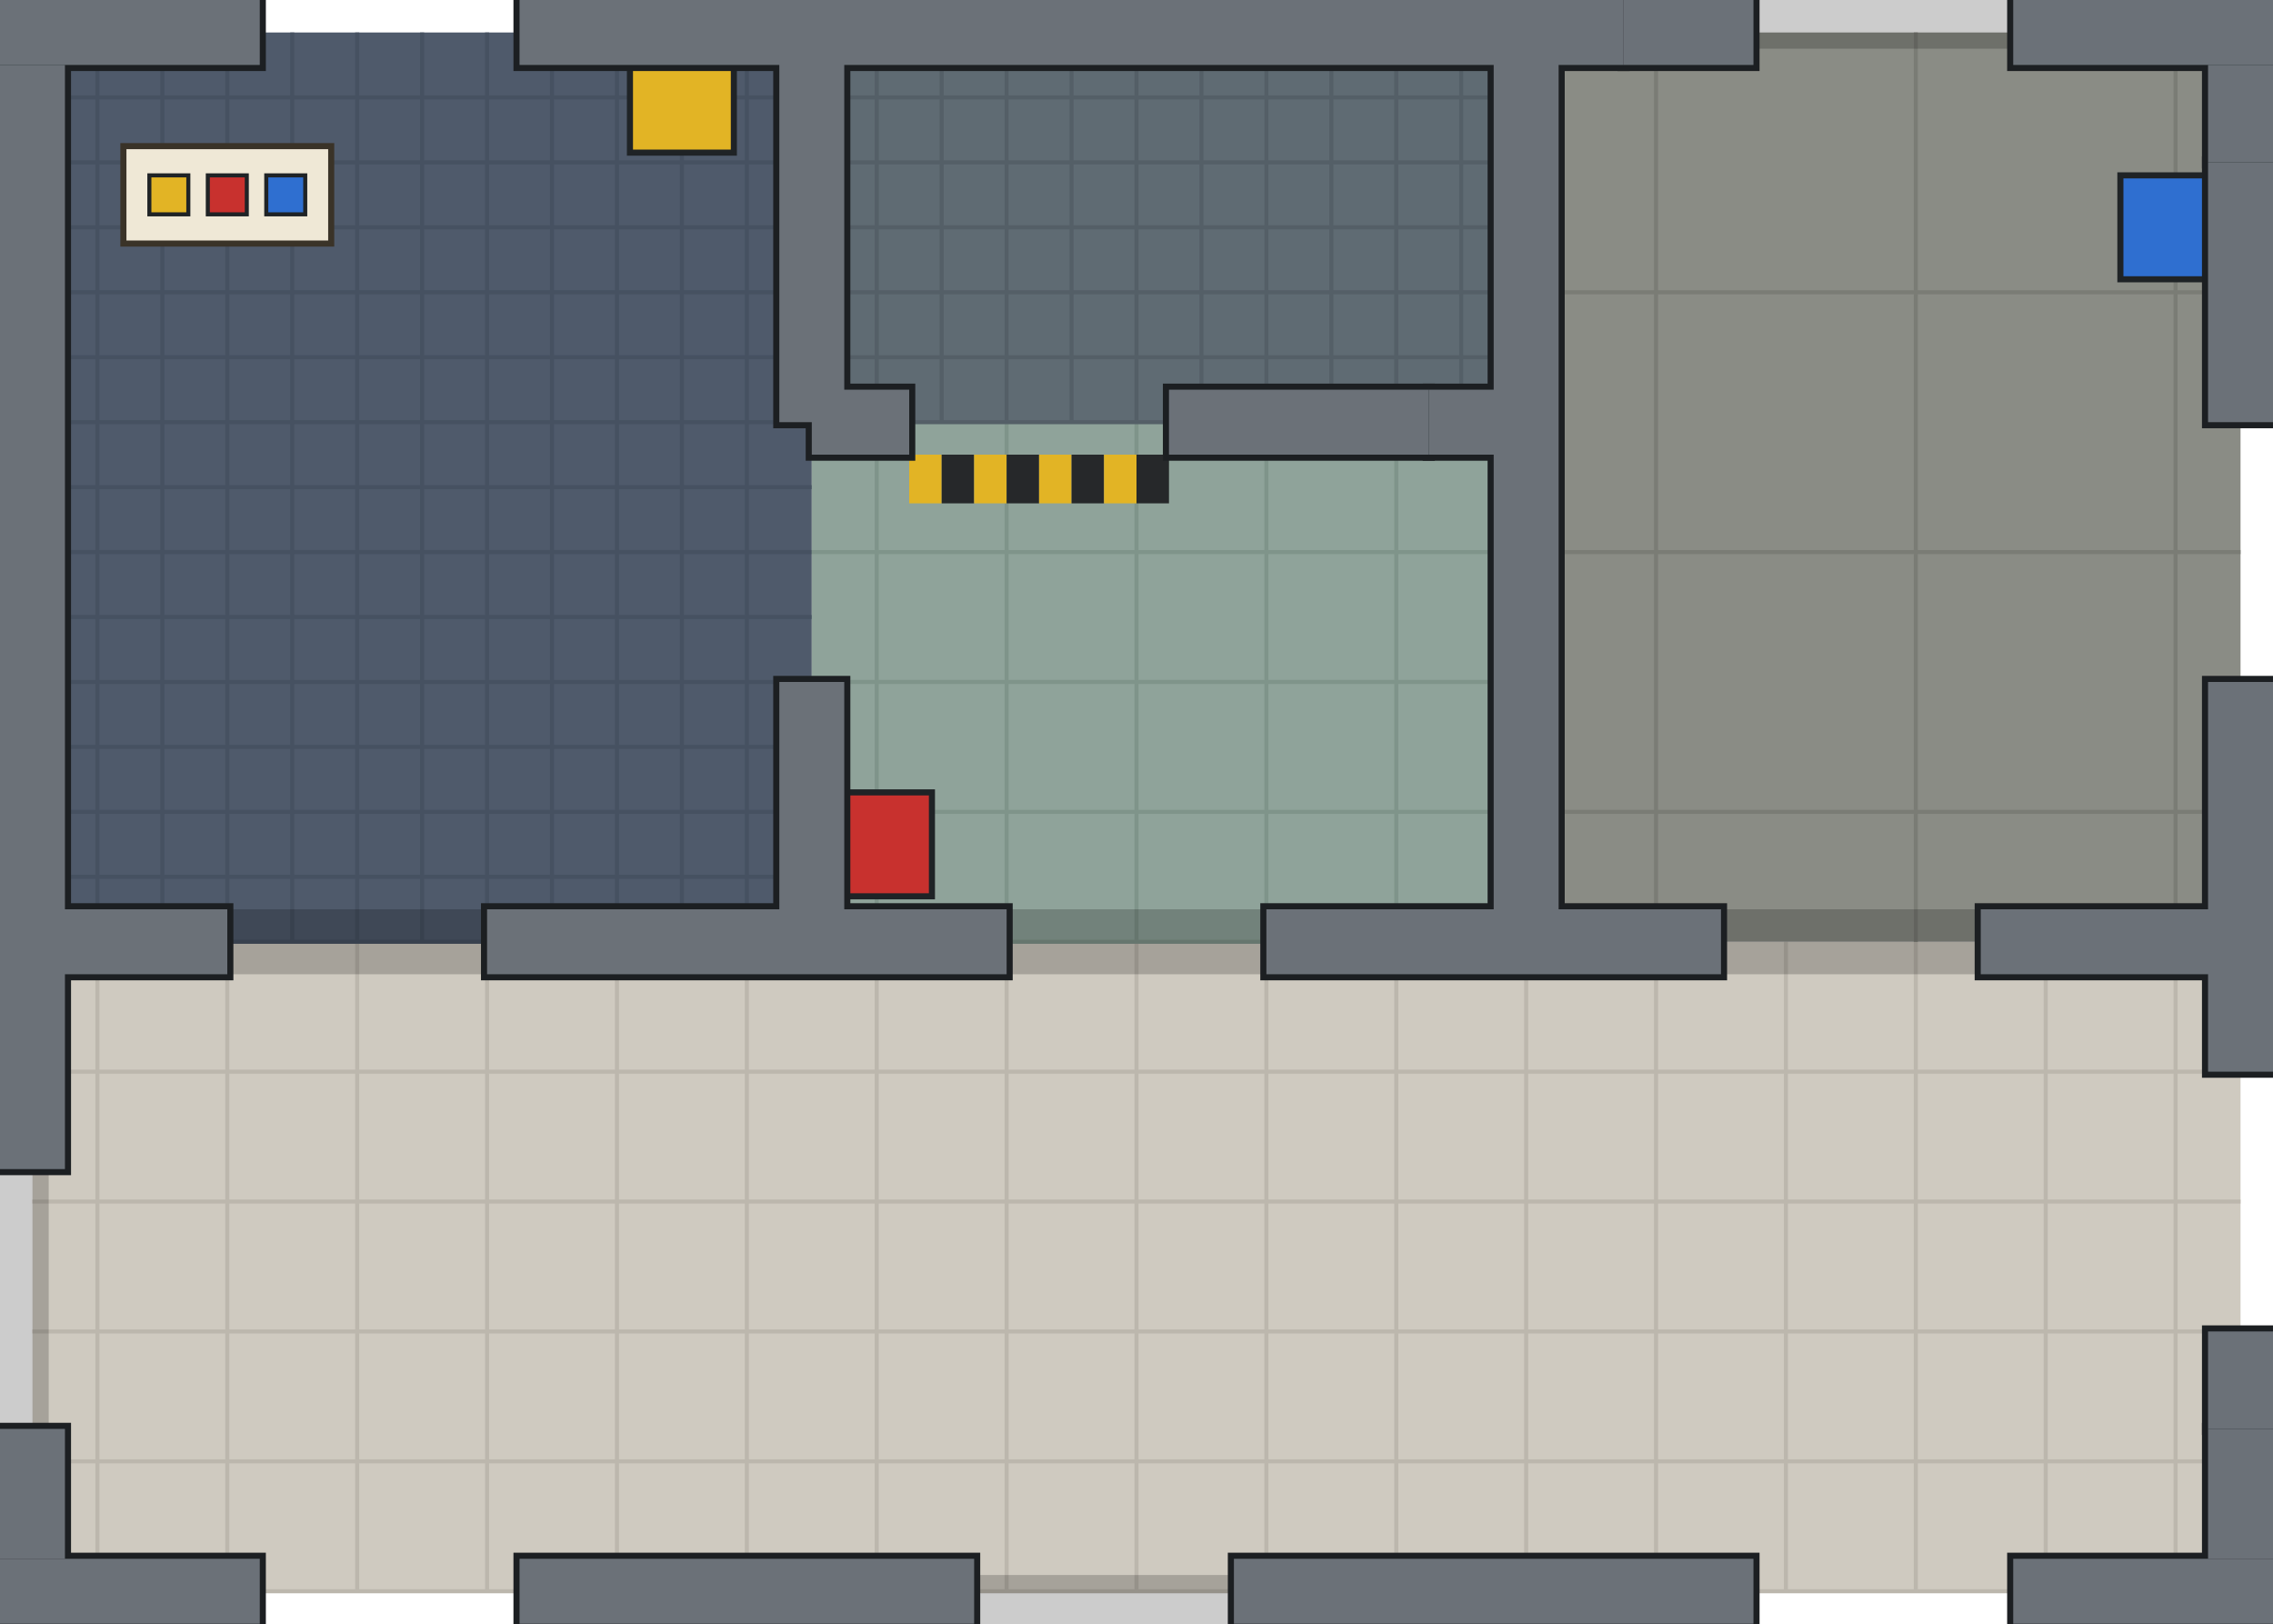
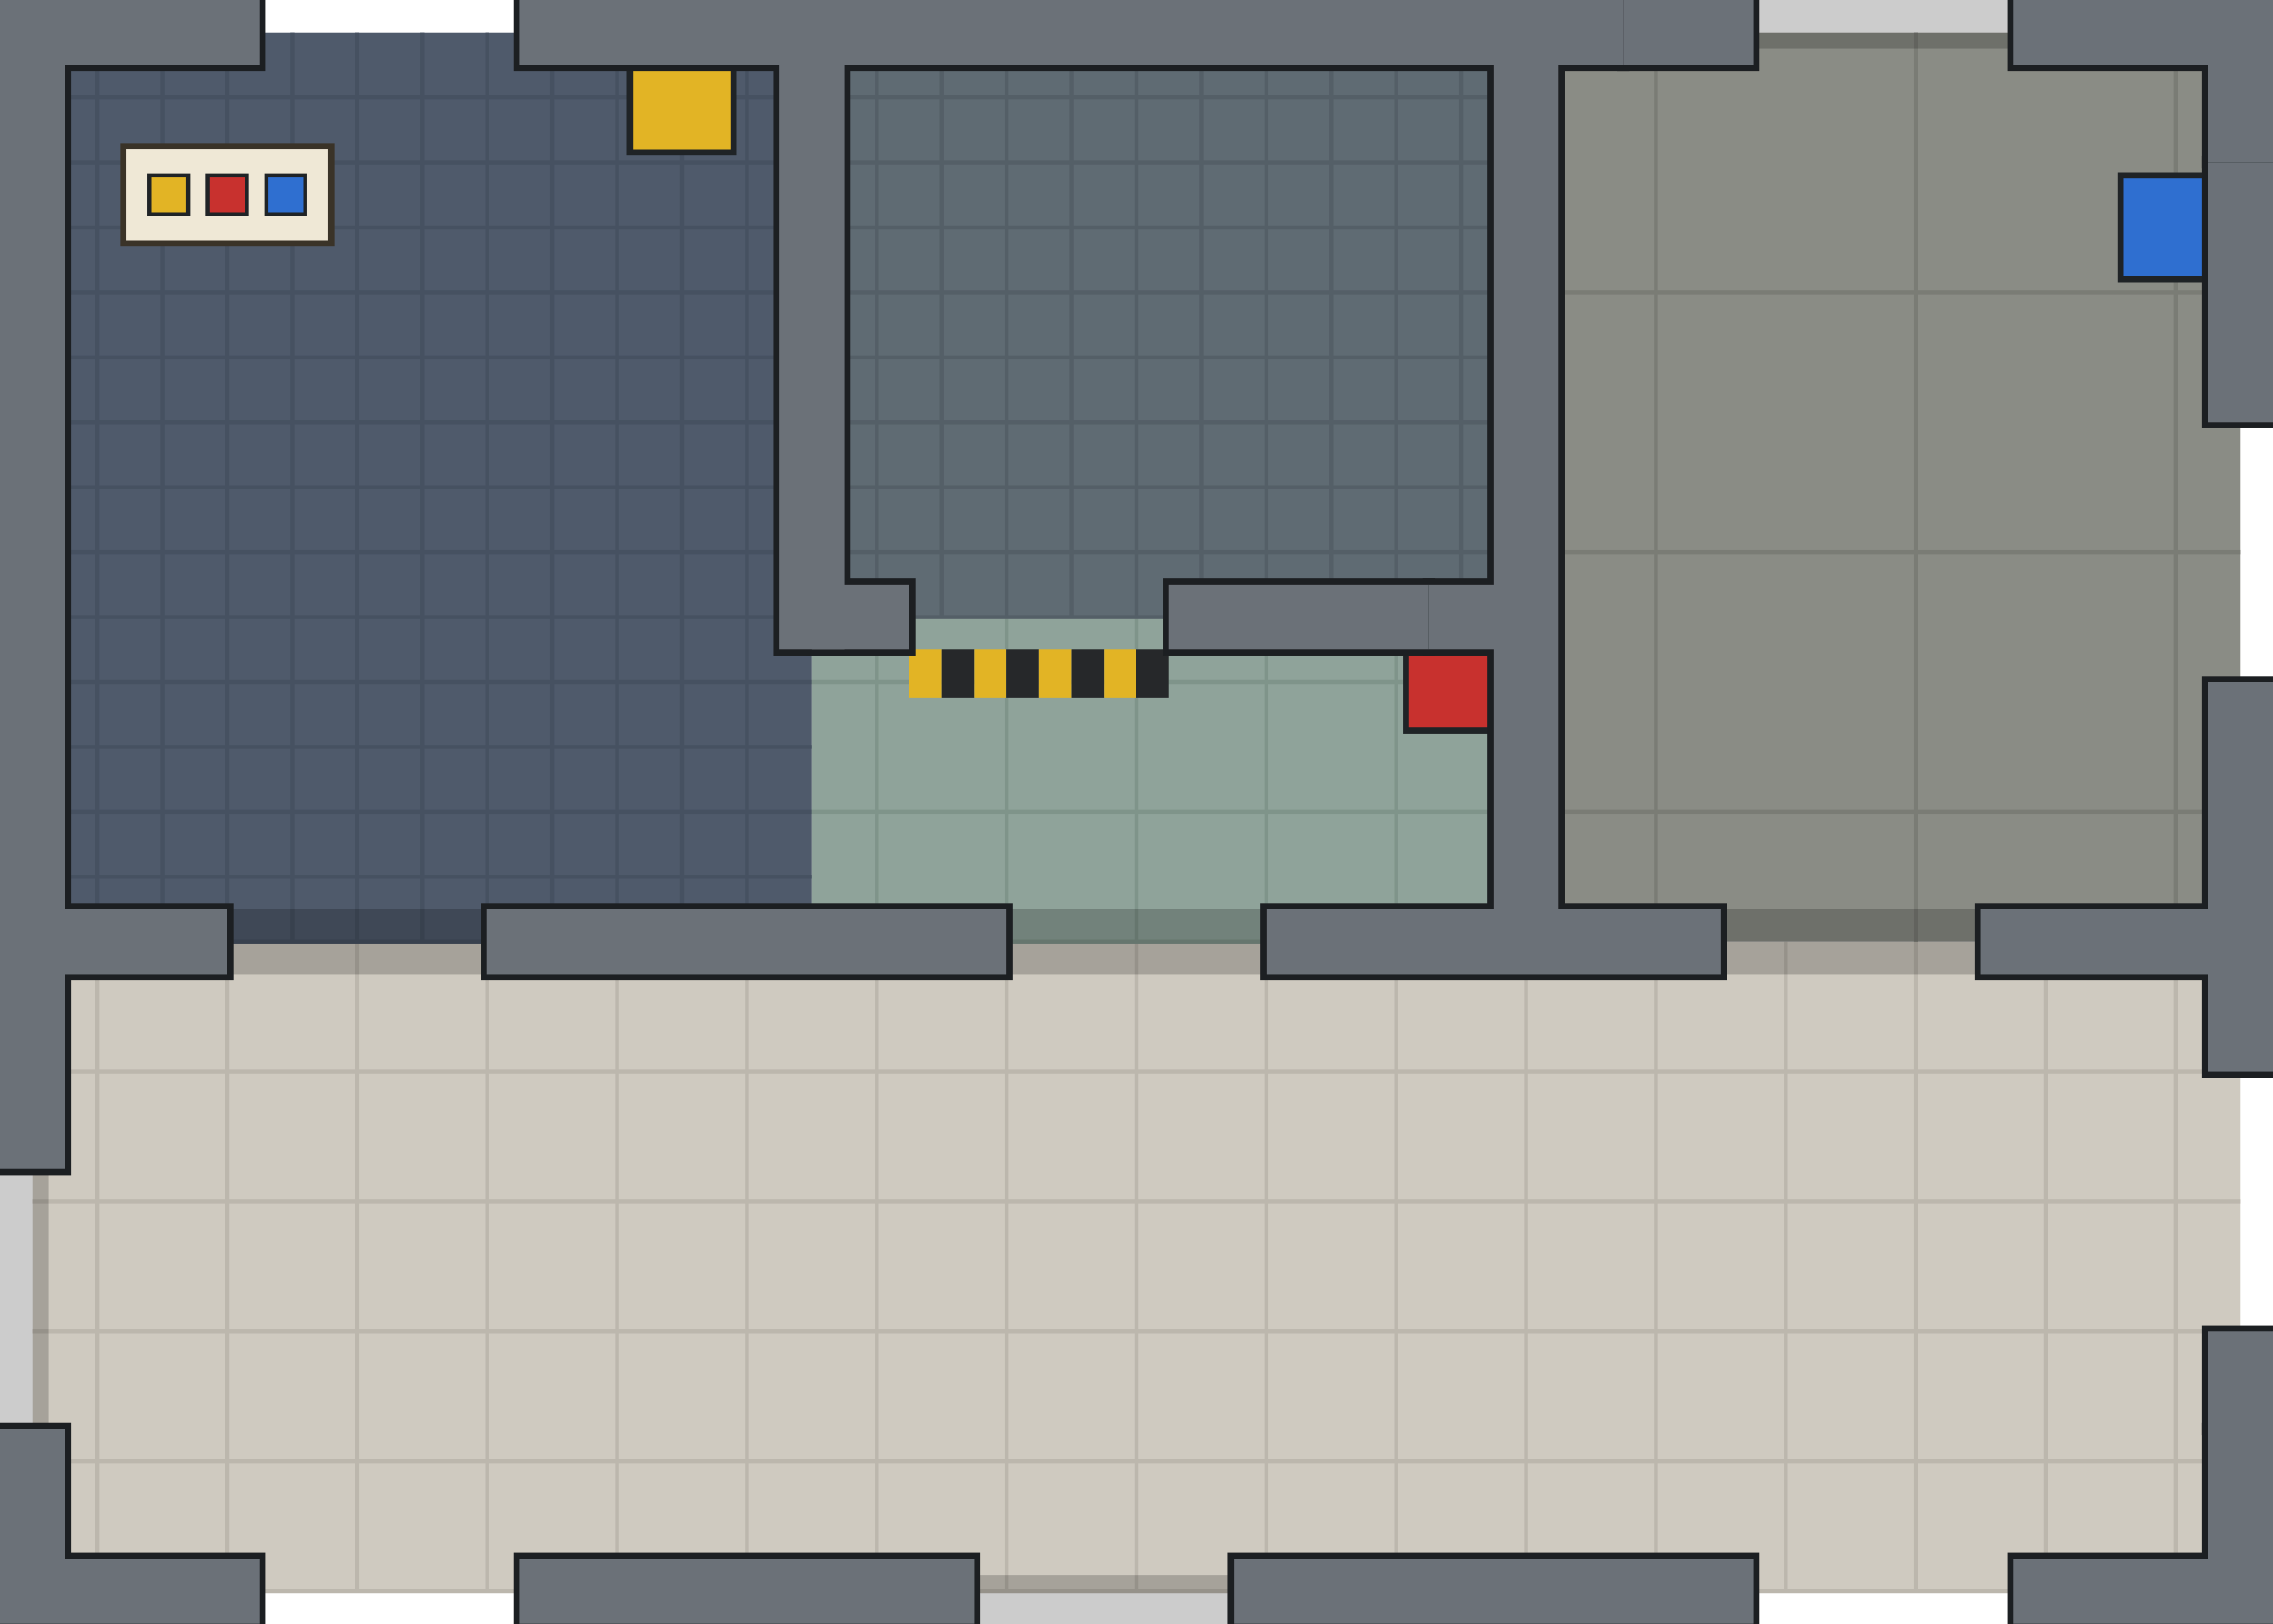
<svg xmlns="http://www.w3.org/2000/svg" width="1120" height="800" viewBox="0 0 1120 800">
  <rect x="16" y="464" width="1088" height="320" fill="#cfcac0" />
  <path d="M48 464V784M112 464V784M176 464V784M240 464V784M304 464V784M368 464V784M432 464V784M496 464V784M560 464V784M624 464V784M688 464V784M752 464V784M816 464V784M880 464V784M944 464V784M1008 464V784M1072 464V784M16 784H1104M16 720H1104M16 656H1104M16 592H1104M16 528H1104" stroke="#bcb7ad" stroke-width="2" fill="none" />
  <rect x="16" y="16" width="384" height="448" fill="#4f5a6b" />
  <path d="M16 16V464M48 16V464M80 16V464M112 16V464M144 16V464M176 16V464M208 16V464M240 16V464M272 16V464M304 16V464M336 16V464M368 16V464M16 464H400M16 432H400M16 400H400M16 368H400M16 336H400M16 304H400M16 272H400M16 240H400M16 208H400M16 176H400M16 144H400M16 112H400M16 80H400M16 48H400" stroke="#465161" stroke-width="2" fill="none" />
-   <rect x="400" y="208" width="352" height="256" fill="#8fa39a" />
-   <path d="M432 208V464M496 208V464M560 208V464M624 208V464M688 208V464M400 464H752M400 400H752M400 336H752M400 272H752" stroke="#7f948a" stroke-width="2" fill="none" />
-   <rect x="400" y="16" width="352" height="192" fill="#5f6b73" />
-   <path d="M400 16V208M432 16V208M464 16V208M496 16V208M528 16V208M560 16V208M592 16V208M624 16V208M656 16V208M688 16V208M720 16V208M400 208H752M400 176H752M400 144H752M400 112H752M400 80H752M400 48H752" stroke="#545f67" stroke-width="2" fill="none" />
+   <rect x="400" y="304" width="352" height="160" fill="#8fa39a" />
+   <path d="M432 304V464M496 304V464M560 304V464M624 304V464M688 304V464M400 464H752M400 400H752M400 336H752" stroke="#7f948a" stroke-width="2" fill="none" />
+   <rect x="400" y="16" width="352" height="288" fill="#5f6b73" />
+   <path d="M400 16V304M432 16V304M464 16V304M496 16V304M528 16V304M560 16V304M592 16V304M624 16V304M656 16V304M688 16V304M720 16V304M400 304H752M400 272H752M400 240H752M400 208H752M400 176H752M400 144H752M400 112H752M400 80H752M400 48H752" stroke="#545f67" stroke-width="2" fill="none" />
  <rect x="752" y="16" width="352" height="448" fill="#8a8c85" />
  <path d="M816 16V464M944 16V464M1072 16V464M752 400H1104M752 272H1104M752 144H1104" stroke="#7a7c75" stroke-width="2" fill="none" />
-   <rect x="448" y="224" width="16" height="24" fill="#e2b425" />
-   <rect x="464" y="224" width="16" height="24" fill="#26282a" />
-   <rect x="480" y="224" width="16" height="24" fill="#e2b425" />
-   <rect x="496" y="224" width="16" height="24" fill="#26282a" />
-   <rect x="512" y="224" width="16" height="24" fill="#e2b425" />
-   <rect x="528" y="224" width="16" height="24" fill="#26282a" />
-   <rect x="544" y="224" width="16" height="24" fill="#e2b425" />
-   <rect x="560" y="224" width="16" height="24" fill="#26282a" />
+   <rect x="448" y="320" width="16" height="24" fill="#e2b425" />
+   <rect x="464" y="320" width="16" height="24" fill="#26282a" />
+   <rect x="480" y="320" width="16" height="24" fill="#e2b425" />
+   <rect x="496" y="320" width="16" height="24" fill="#26282a" />
+   <rect x="512" y="320" width="16" height="24" fill="#e2b425" />
+   <rect x="528" y="320" width="16" height="24" fill="#26282a" />
+   <rect x="544" y="320" width="16" height="24" fill="#e2b425" />
+   <rect x="560" y="320" width="16" height="24" fill="#26282a" />
  <rect x="310.4" y="24" width="51.2" height="51.2" fill="#e2b425" stroke="#1f2326" stroke-width="3" />
-   <rect x="408" y="390.4" width="51.2" height="51.2" fill="#c8312e" stroke="#1f2326" stroke-width="3" />
+   <rect x="692.8" y="308.8" width="51.2" height="51.2" fill="#c8312e" stroke="#1f2326" stroke-width="3" />
  <rect x="1044.8" y="86.4" width="51.2" height="51.2" fill="#2f6fd0" stroke="#1f2326" stroke-width="3" />
  <rect x="60.8" y="72" width="102.4" height="48" fill="#efe8d6" stroke="#3a3328" stroke-width="3" />
  <rect x="73.6" y="86.4" width="19.2" height="19.2" fill="#e2b425" stroke="#1f2326" stroke-width="2" />
  <rect x="102.4" y="86.4" width="19.2" height="19.2" fill="#c8312e" stroke="#1f2326" stroke-width="2" />
  <rect x="131.2" y="86.4" width="19.2" height="19.2" fill="#2f6fd0" stroke="#1f2326" stroke-width="2" />
  <rect x="480" y="776" width="128" height="32" fill="#00000033" />
  <rect x="864" y="-8" width="128" height="32" fill="#00000033" />
  <rect x="-8" y="576" width="32" height="128" fill="#00000033" />
  <rect x="112" y="448" width="128" height="32" fill="#00000033" />
  <rect x="496" y="448" width="128" height="32" fill="#00000033" />
  <rect x="848" y="448" width="128" height="32" fill="#00000033" />
  <rect x="-3" y="765" width="134" height="38" fill="#1c1f22" />
  <rect x="253" y="765" width="230" height="38" fill="#1c1f22" />
  <rect x="605" y="765" width="262" height="38" fill="#1c1f22" />
  <rect x="989" y="765" width="134" height="38" fill="#1c1f22" />
  <rect x="-3" y="-3" width="134" height="38" fill="#1c1f22" />
  <rect x="253" y="-3" width="550" height="38" fill="#1c1f22" />
  <rect x="797" y="-3" width="70" height="38" fill="#1c1f22" />
  <rect x="989" y="-3" width="134" height="38" fill="#1c1f22" />
  <rect x="-3" y="701" width="38" height="70" fill="#1c1f22" />
  <rect x="-3" y="29" width="38" height="550" fill="#1c1f22" />
  <rect x="1085" y="701" width="38" height="70" fill="#1c1f22" />
  <rect x="1085" y="653" width="38" height="54" fill="#1c1f22" />
  <rect x="1085" y="333" width="38" height="198" fill="#1c1f22" />
  <rect x="1085" y="77" width="38" height="134" fill="#1c1f22" />
  <rect x="1085" y="29" width="38" height="54" fill="#1c1f22" />
  <rect x="13" y="445" width="102" height="38" fill="#1c1f22" />
  <rect x="237" y="445" width="262" height="38" fill="#1c1f22" />
  <rect x="621" y="445" width="230" height="38" fill="#1c1f22" />
  <rect x="973" y="445" width="134" height="38" fill="#1c1f22" />
-   <rect x="381" y="333" width="38" height="134" fill="#1c1f22" />
-   <rect x="381" y="13" width="38" height="198" fill="#1c1f22" />
+   <rect x="381" y="13" width="38" height="310" fill="#1c1f22" />
  <rect x="733" y="13" width="38" height="454" fill="#1c1f22" />
-   <rect x="397" y="189" width="54" height="38" fill="#1c1f22" />
-   <rect x="573" y="189" width="134" height="38" fill="#1c1f22" />
-   <rect x="701" y="189" width="54" height="38" fill="#1c1f22" />
+   <rect x="397" y="285" width="54" height="38" fill="#1c1f22" />
+   <rect x="573" y="285" width="134" height="38" fill="#1c1f22" />
+   <rect x="701" y="285" width="54" height="38" fill="#1c1f22" />
  <rect x="0" y="768" width="128" height="32" fill="#6b7178" />
  <rect x="256" y="768" width="224" height="32" fill="#6b7178" />
  <rect x="608" y="768" width="256" height="32" fill="#6b7178" />
  <rect x="992" y="768" width="128" height="32" fill="#6b7178" />
  <rect x="0" y="0" width="128" height="32" fill="#6b7178" />
  <rect x="256" y="0" width="544" height="32" fill="#6b7178" />
  <rect x="800" y="0" width="64" height="32" fill="#6b7178" />
  <rect x="992" y="0" width="128" height="32" fill="#6b7178" />
  <rect x="0" y="704" width="32" height="64" fill="#6b7178" />
  <rect x="0" y="32" width="32" height="544" fill="#6b7178" />
  <rect x="1088" y="704" width="32" height="64" fill="#6b7178" />
  <rect x="1088" y="656" width="32" height="48" fill="#6b7178" />
  <rect x="1088" y="336" width="32" height="192" fill="#6b7178" />
  <rect x="1088" y="80" width="32" height="128" fill="#6b7178" />
  <rect x="1088" y="32" width="32" height="48" fill="#6b7178" />
  <rect x="16" y="448" width="96" height="32" fill="#6b7178" />
  <rect x="240" y="448" width="256" height="32" fill="#6b7178" />
  <rect x="624" y="448" width="224" height="32" fill="#6b7178" />
  <rect x="976" y="448" width="128" height="32" fill="#6b7178" />
-   <rect x="384" y="336" width="32" height="128" fill="#6b7178" />
-   <rect x="384" y="16" width="32" height="192" fill="#6b7178" />
+   <rect x="384" y="16" width="32" height="304" fill="#6b7178" />
  <rect x="736" y="16" width="32" height="448" fill="#6b7178" />
-   <rect x="400" y="192" width="48" height="32" fill="#6b7178" />
-   <rect x="576" y="192" width="128" height="32" fill="#6b7178" />
-   <rect x="704" y="192" width="48" height="32" fill="#6b7178" />
+   <rect x="400" y="288" width="48" height="32" fill="#6b7178" />
+   <rect x="576" y="288" width="128" height="32" fill="#6b7178" />
+   <rect x="704" y="288" width="48" height="32" fill="#6b7178" />
</svg>
